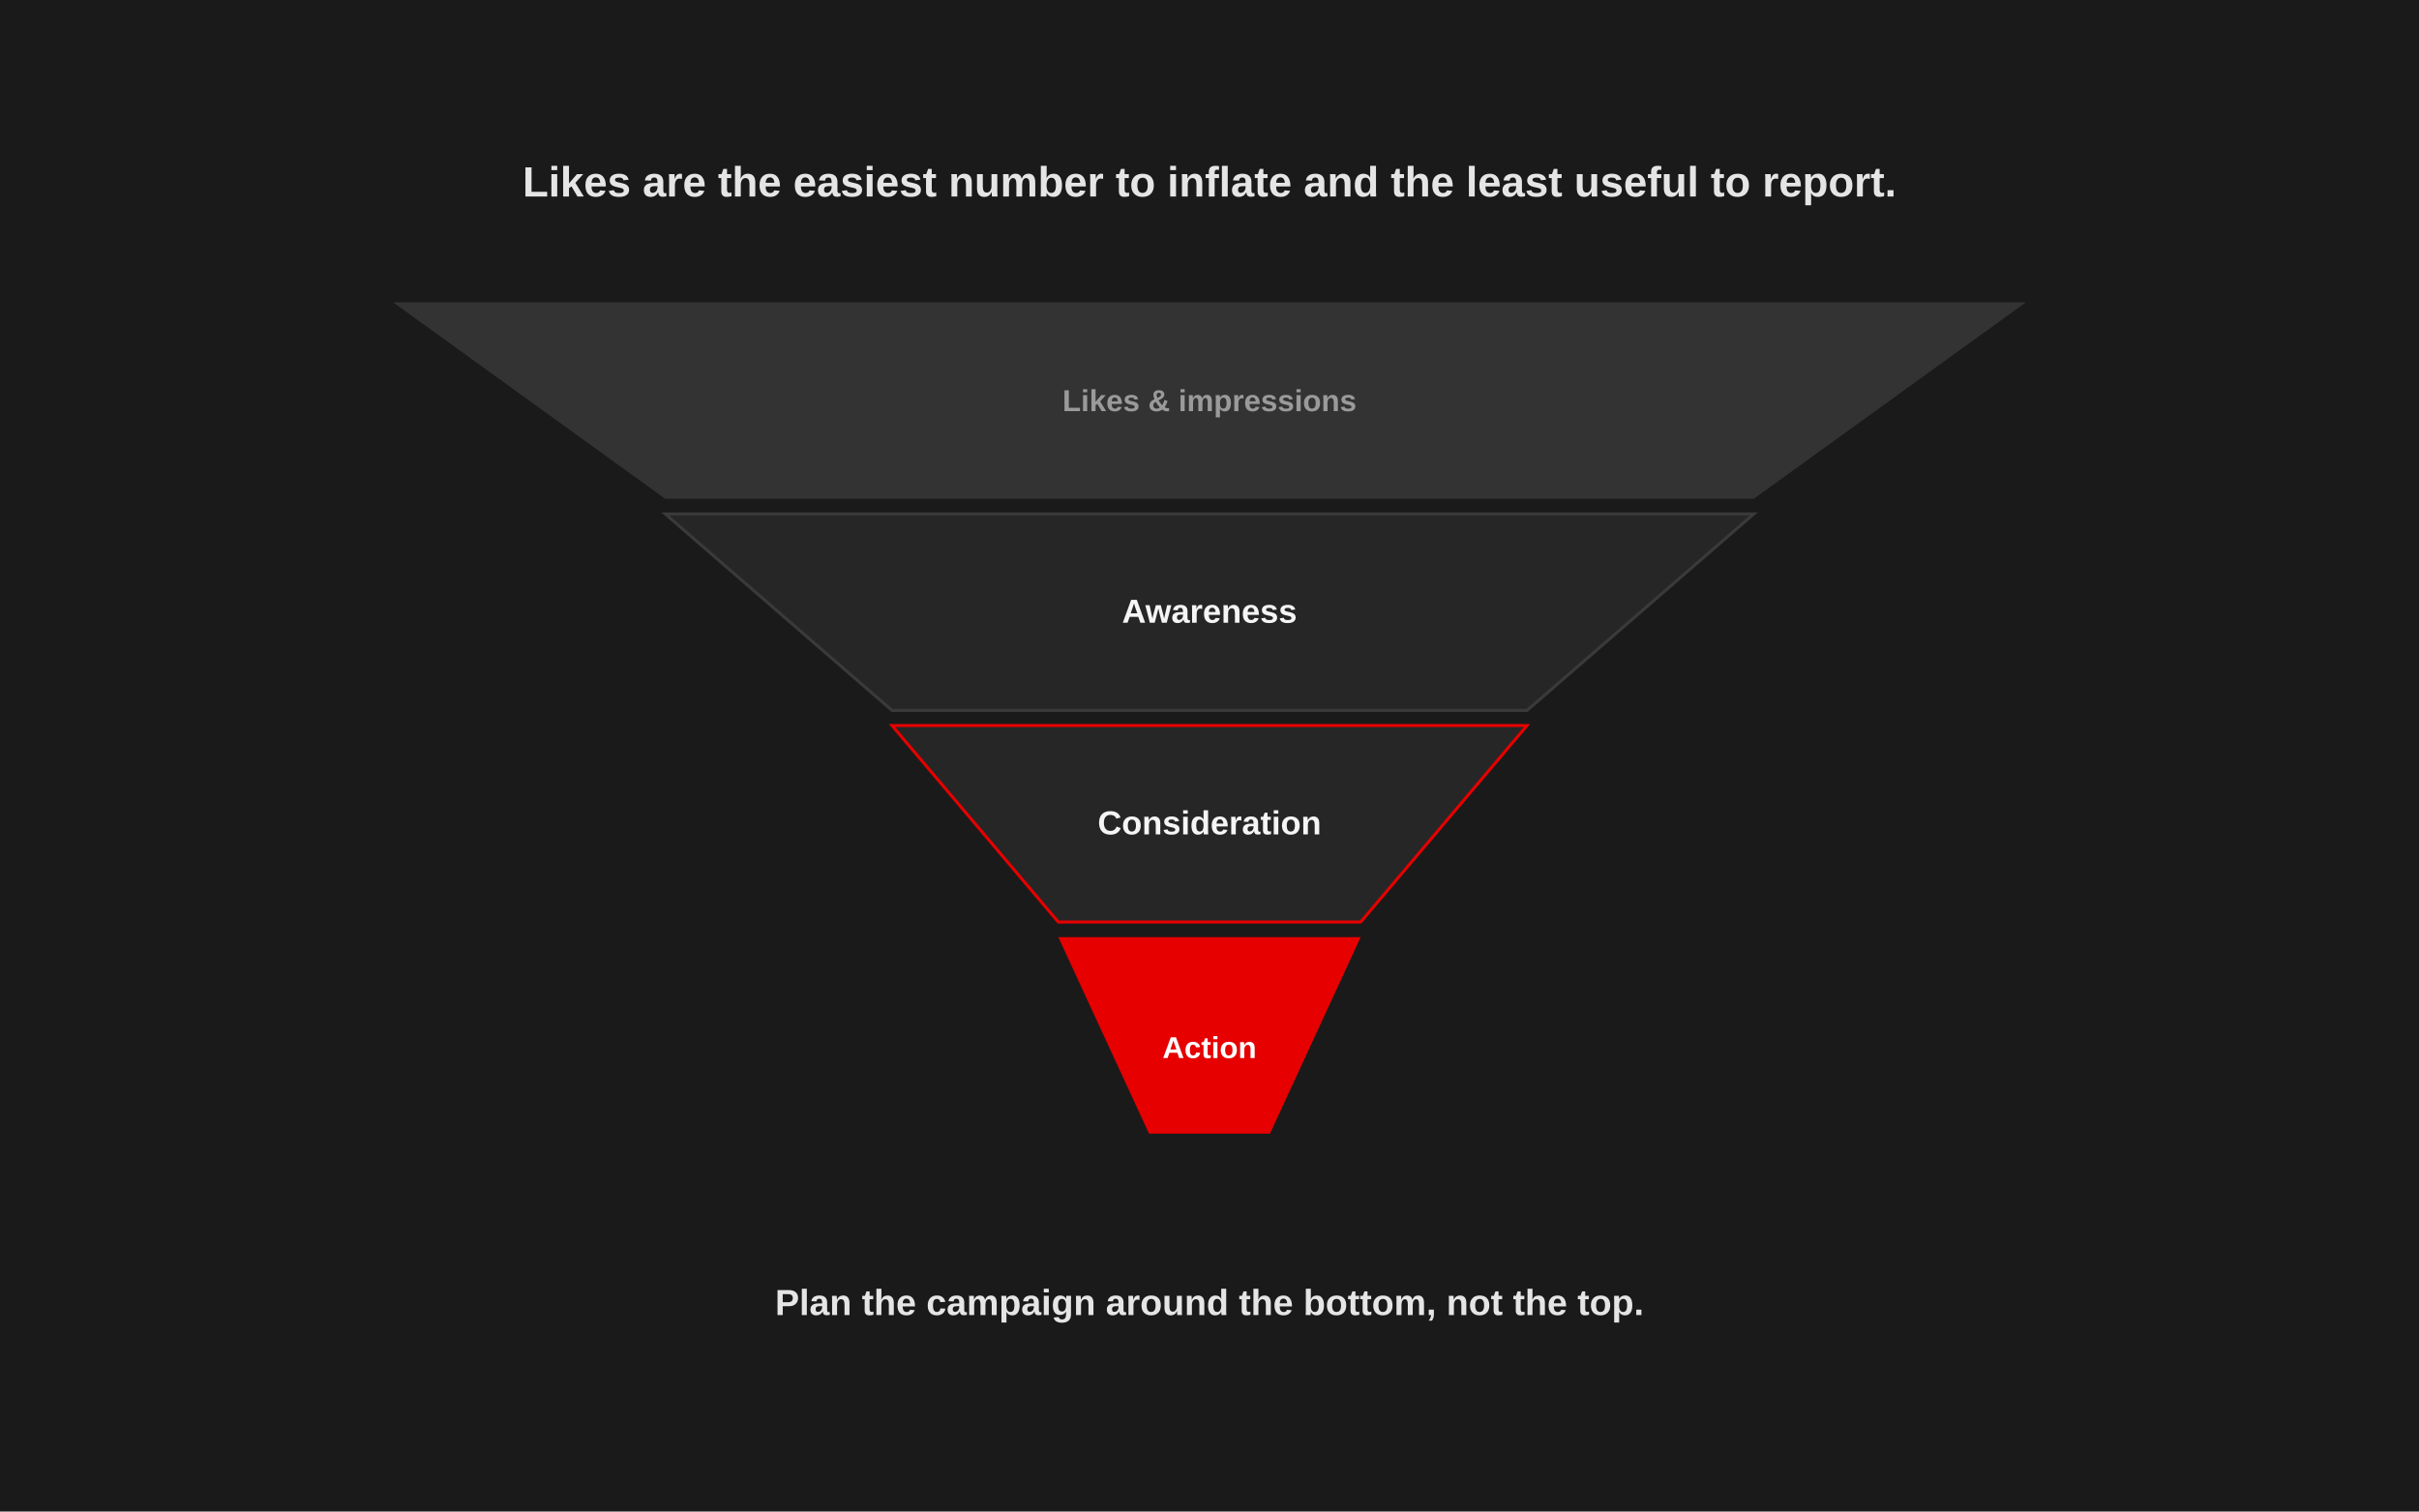
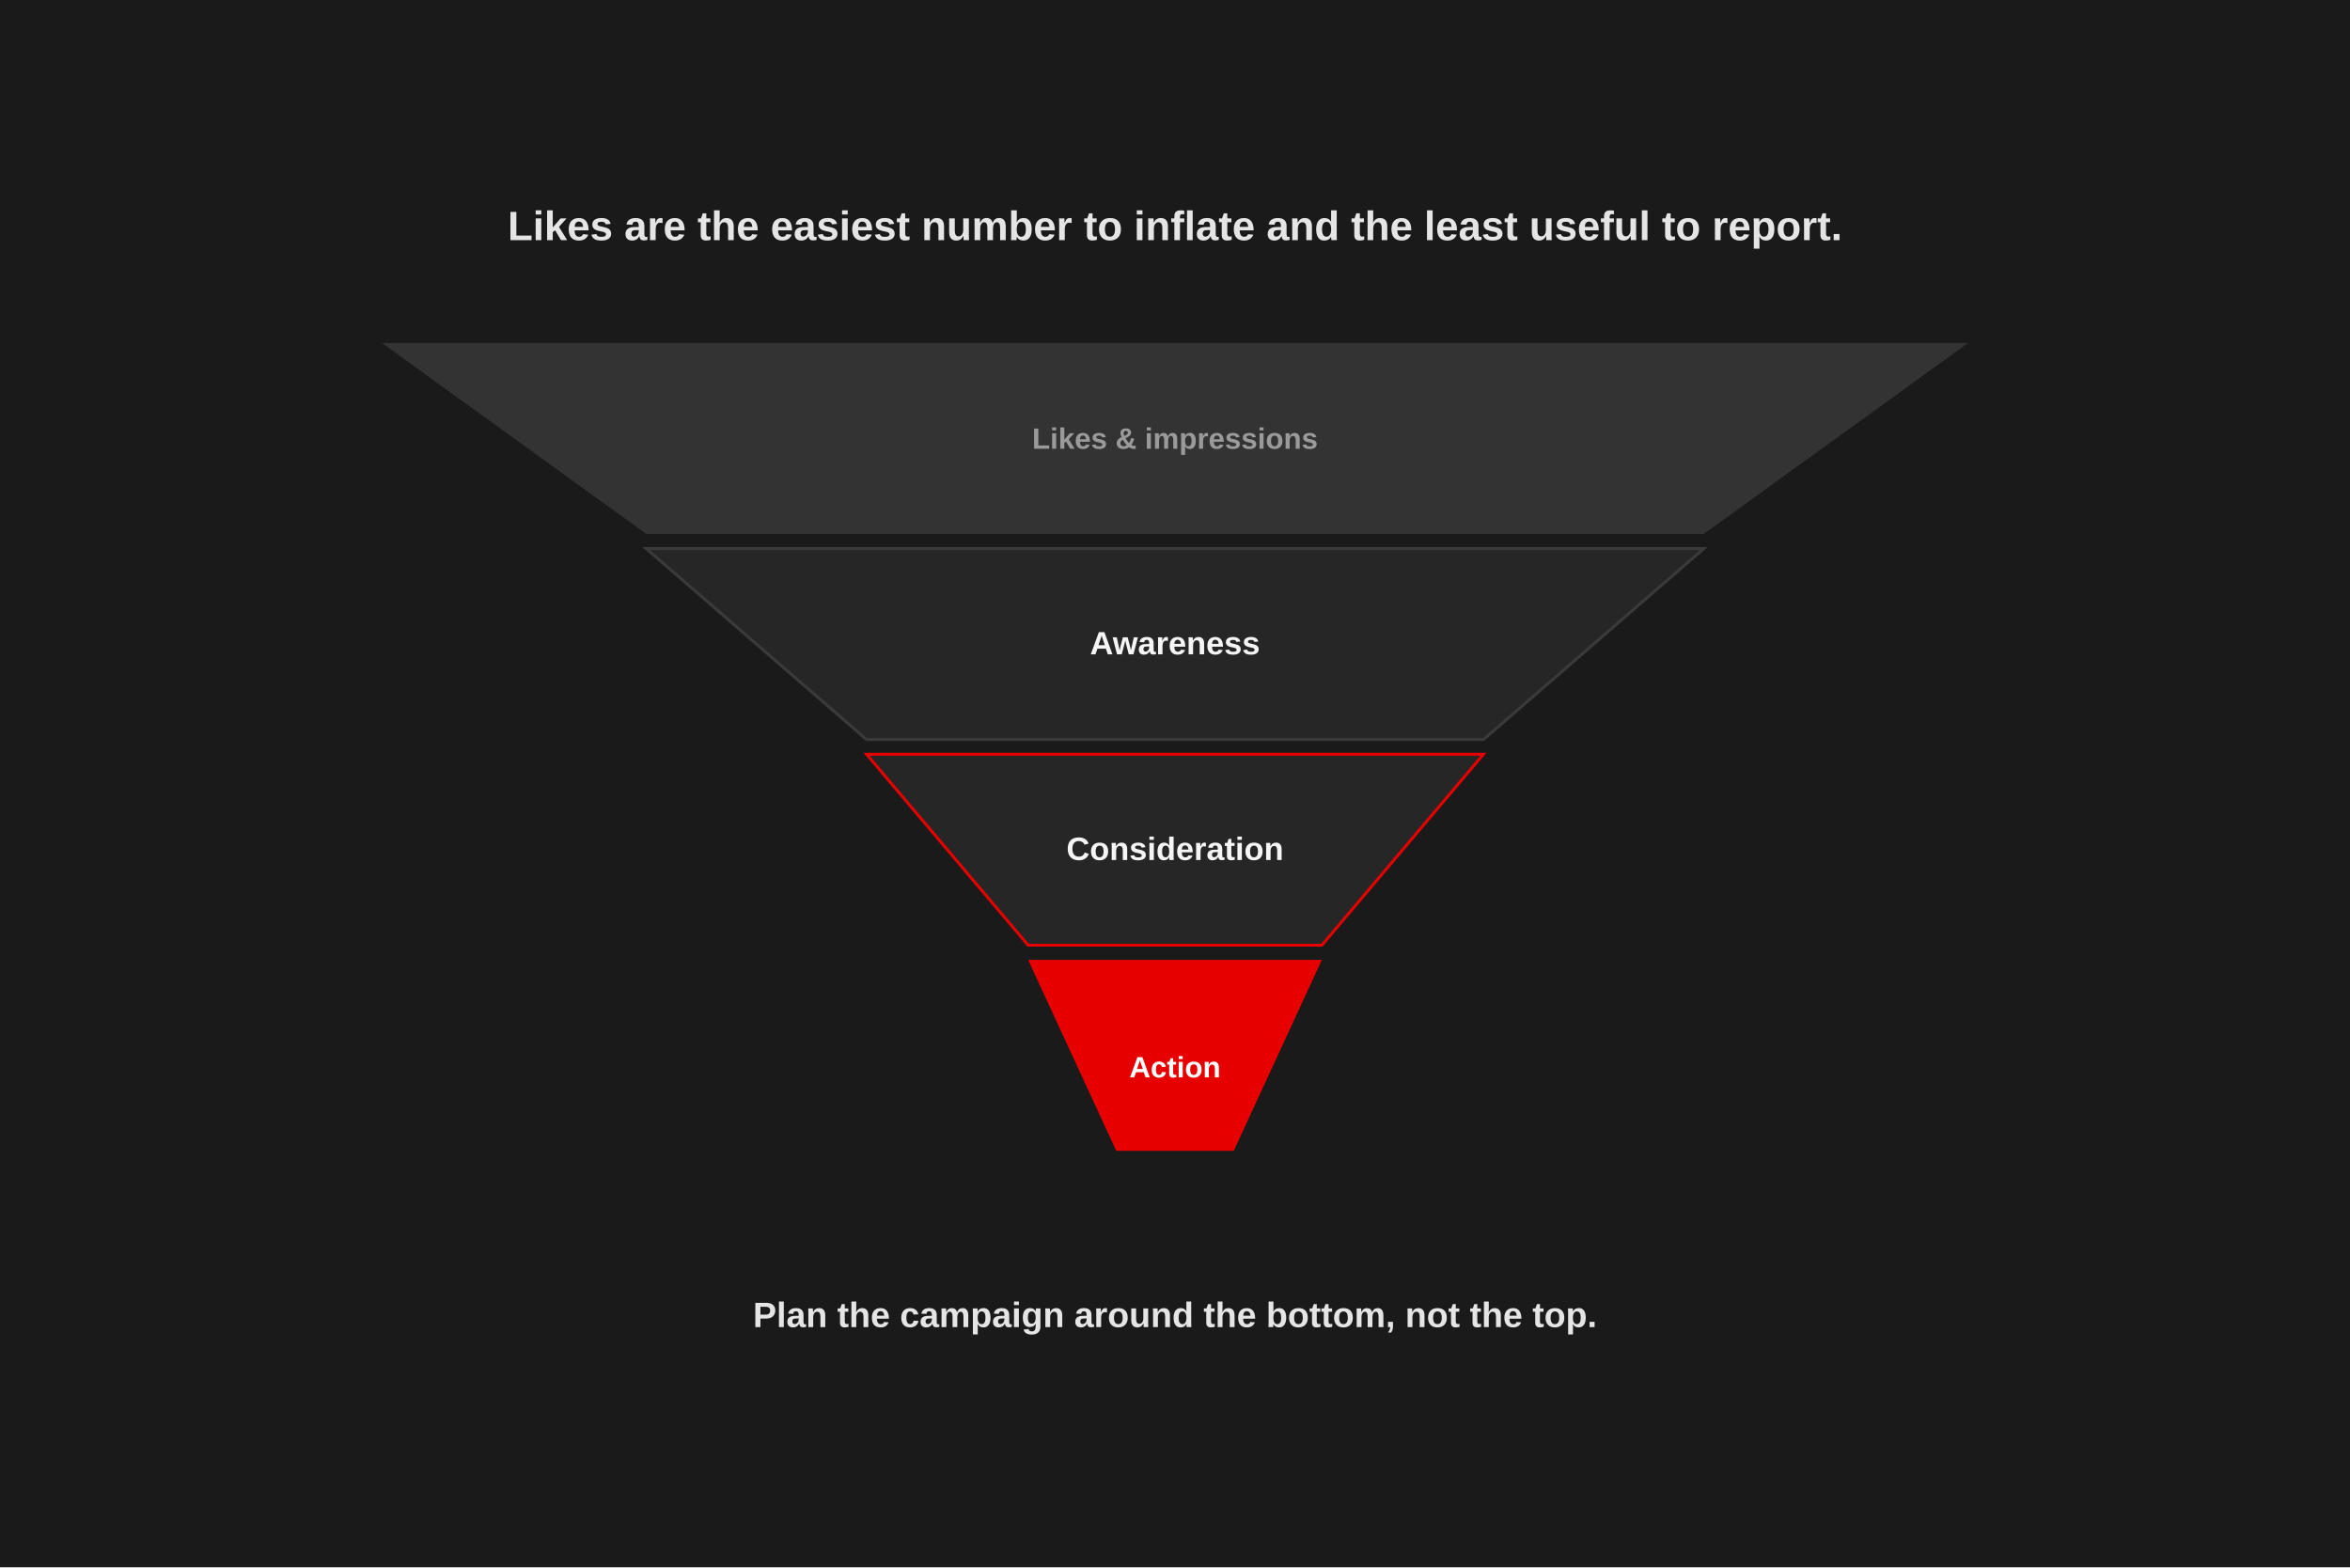
- <svg xmlns="http://www.w3.org/2000/svg" viewBox="0 0 1600 1000" role="img" aria-labelledby="title desc">
-   <rect width="1600" height="1000" fill="#1a1a1a" />
-   <text x="800" y="130" text-anchor="middle" font-family="Arial, Helvetica, sans-serif" font-weight="700" font-size="28" fill="#e5e5e5">Likes are the easiest number to inflate and the least useful to report.</text>
-   <g font-family="Arial, Helvetica, sans-serif" font-weight="700" text-anchor="middle">
-     <polygon points="260,200 1340,200 1160,330 440,330" fill="#333333" />
-     <text x="800" y="272" font-size="20" fill="#9a9a9a">Likes &amp; impressions</text>
-     <polygon points="440,340 1160,340 1010,470 590,470" fill="#262626" stroke="#3a3a3a" stroke-width="2" />
-     <text x="800" y="412" font-size="22" fill="#f5f5f5">Awareness</text>
-     <polygon points="590,480 1010,480 900,610 700,610" fill="#262626" stroke="#e60000" stroke-width="2" />
-     <text x="800" y="552" font-size="22" fill="#f5f5f5">Consideration</text>
-     <polygon points="700,620 900,620 840,750 760,750" fill="#e60000" />
-     <text x="800" y="700" font-size="20" fill="#ffffff">Action</text>
+ <svg xmlns="http://www.w3.org/2000/svg" viewBox="0 0 1600 1067" role="img" aria-labelledby="title desc">
+   <rect width="1600" height="1067" fill="#1a1a1a" />
+   <g transform="translate(0,33.5)">
+     <text x="800" y="130" text-anchor="middle" font-family="Arial, Helvetica, sans-serif" font-weight="700" font-size="28" fill="#e5e5e5">Likes are the easiest number to inflate and the least useful to report.</text>
+     <g font-family="Arial, Helvetica, sans-serif" font-weight="700" text-anchor="middle">
+       <polygon points="260,200 1340,200 1160,330 440,330" fill="#333333" />
+       <text x="800" y="272" font-size="20" fill="#9a9a9a">Likes &amp; impressions</text>
+       <polygon points="440,340 1160,340 1010,470 590,470" fill="#262626" stroke="#3a3a3a" stroke-width="2" />
+       <text x="800" y="412" font-size="22" fill="#f5f5f5">Awareness</text>
+       <polygon points="590,480 1010,480 900,610 700,610" fill="#262626" stroke="#e60000" stroke-width="2" />
+       <text x="800" y="552" font-size="22" fill="#f5f5f5">Consideration</text>
+       <polygon points="700,620 900,620 840,750 760,750" fill="#e60000" />
+       <text x="800" y="700" font-size="20" fill="#ffffff">Action</text>
+     </g>
+     <text x="800" y="870" text-anchor="middle" font-family="Arial, Helvetica, sans-serif" font-size="24" font-weight="700" fill="#e5e5e5">Plan the campaign around the bottom, not the top.</text>
  </g>
-   <text x="800" y="870" text-anchor="middle" font-family="Arial, Helvetica, sans-serif" font-size="24" font-weight="700" fill="#e5e5e5">Plan the campaign around the bottom, not the top.</text>
</svg>
